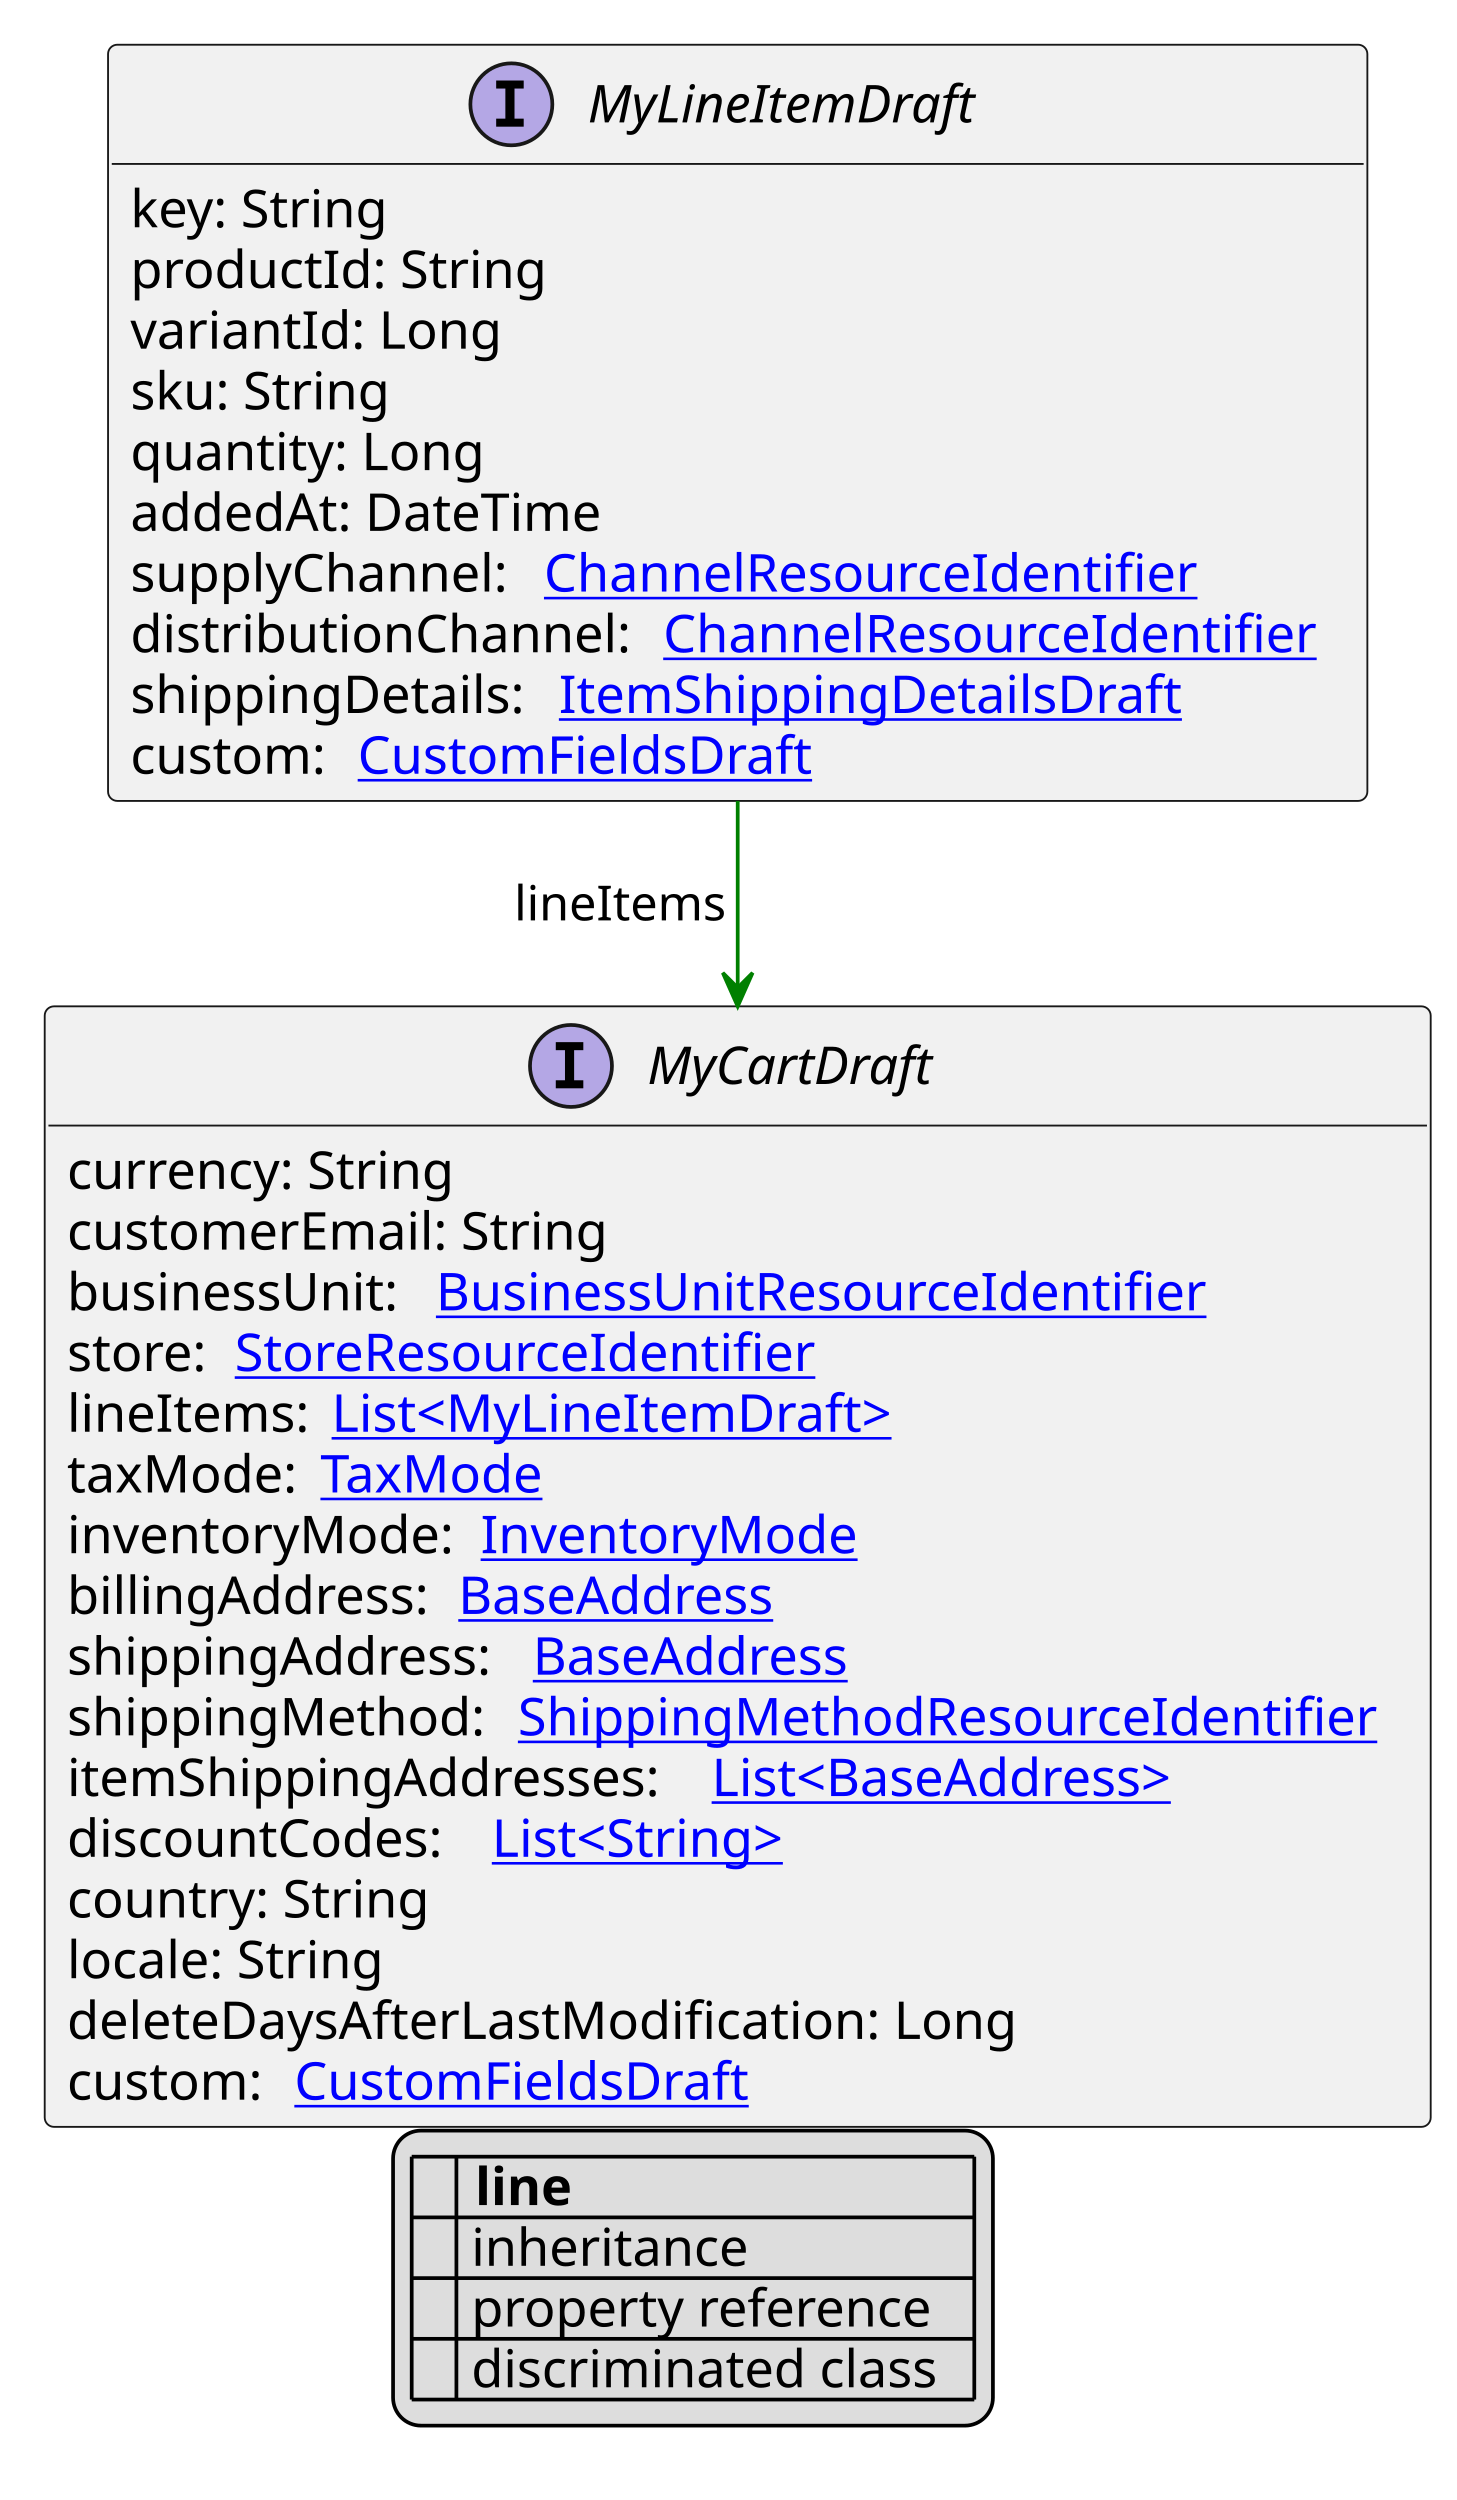
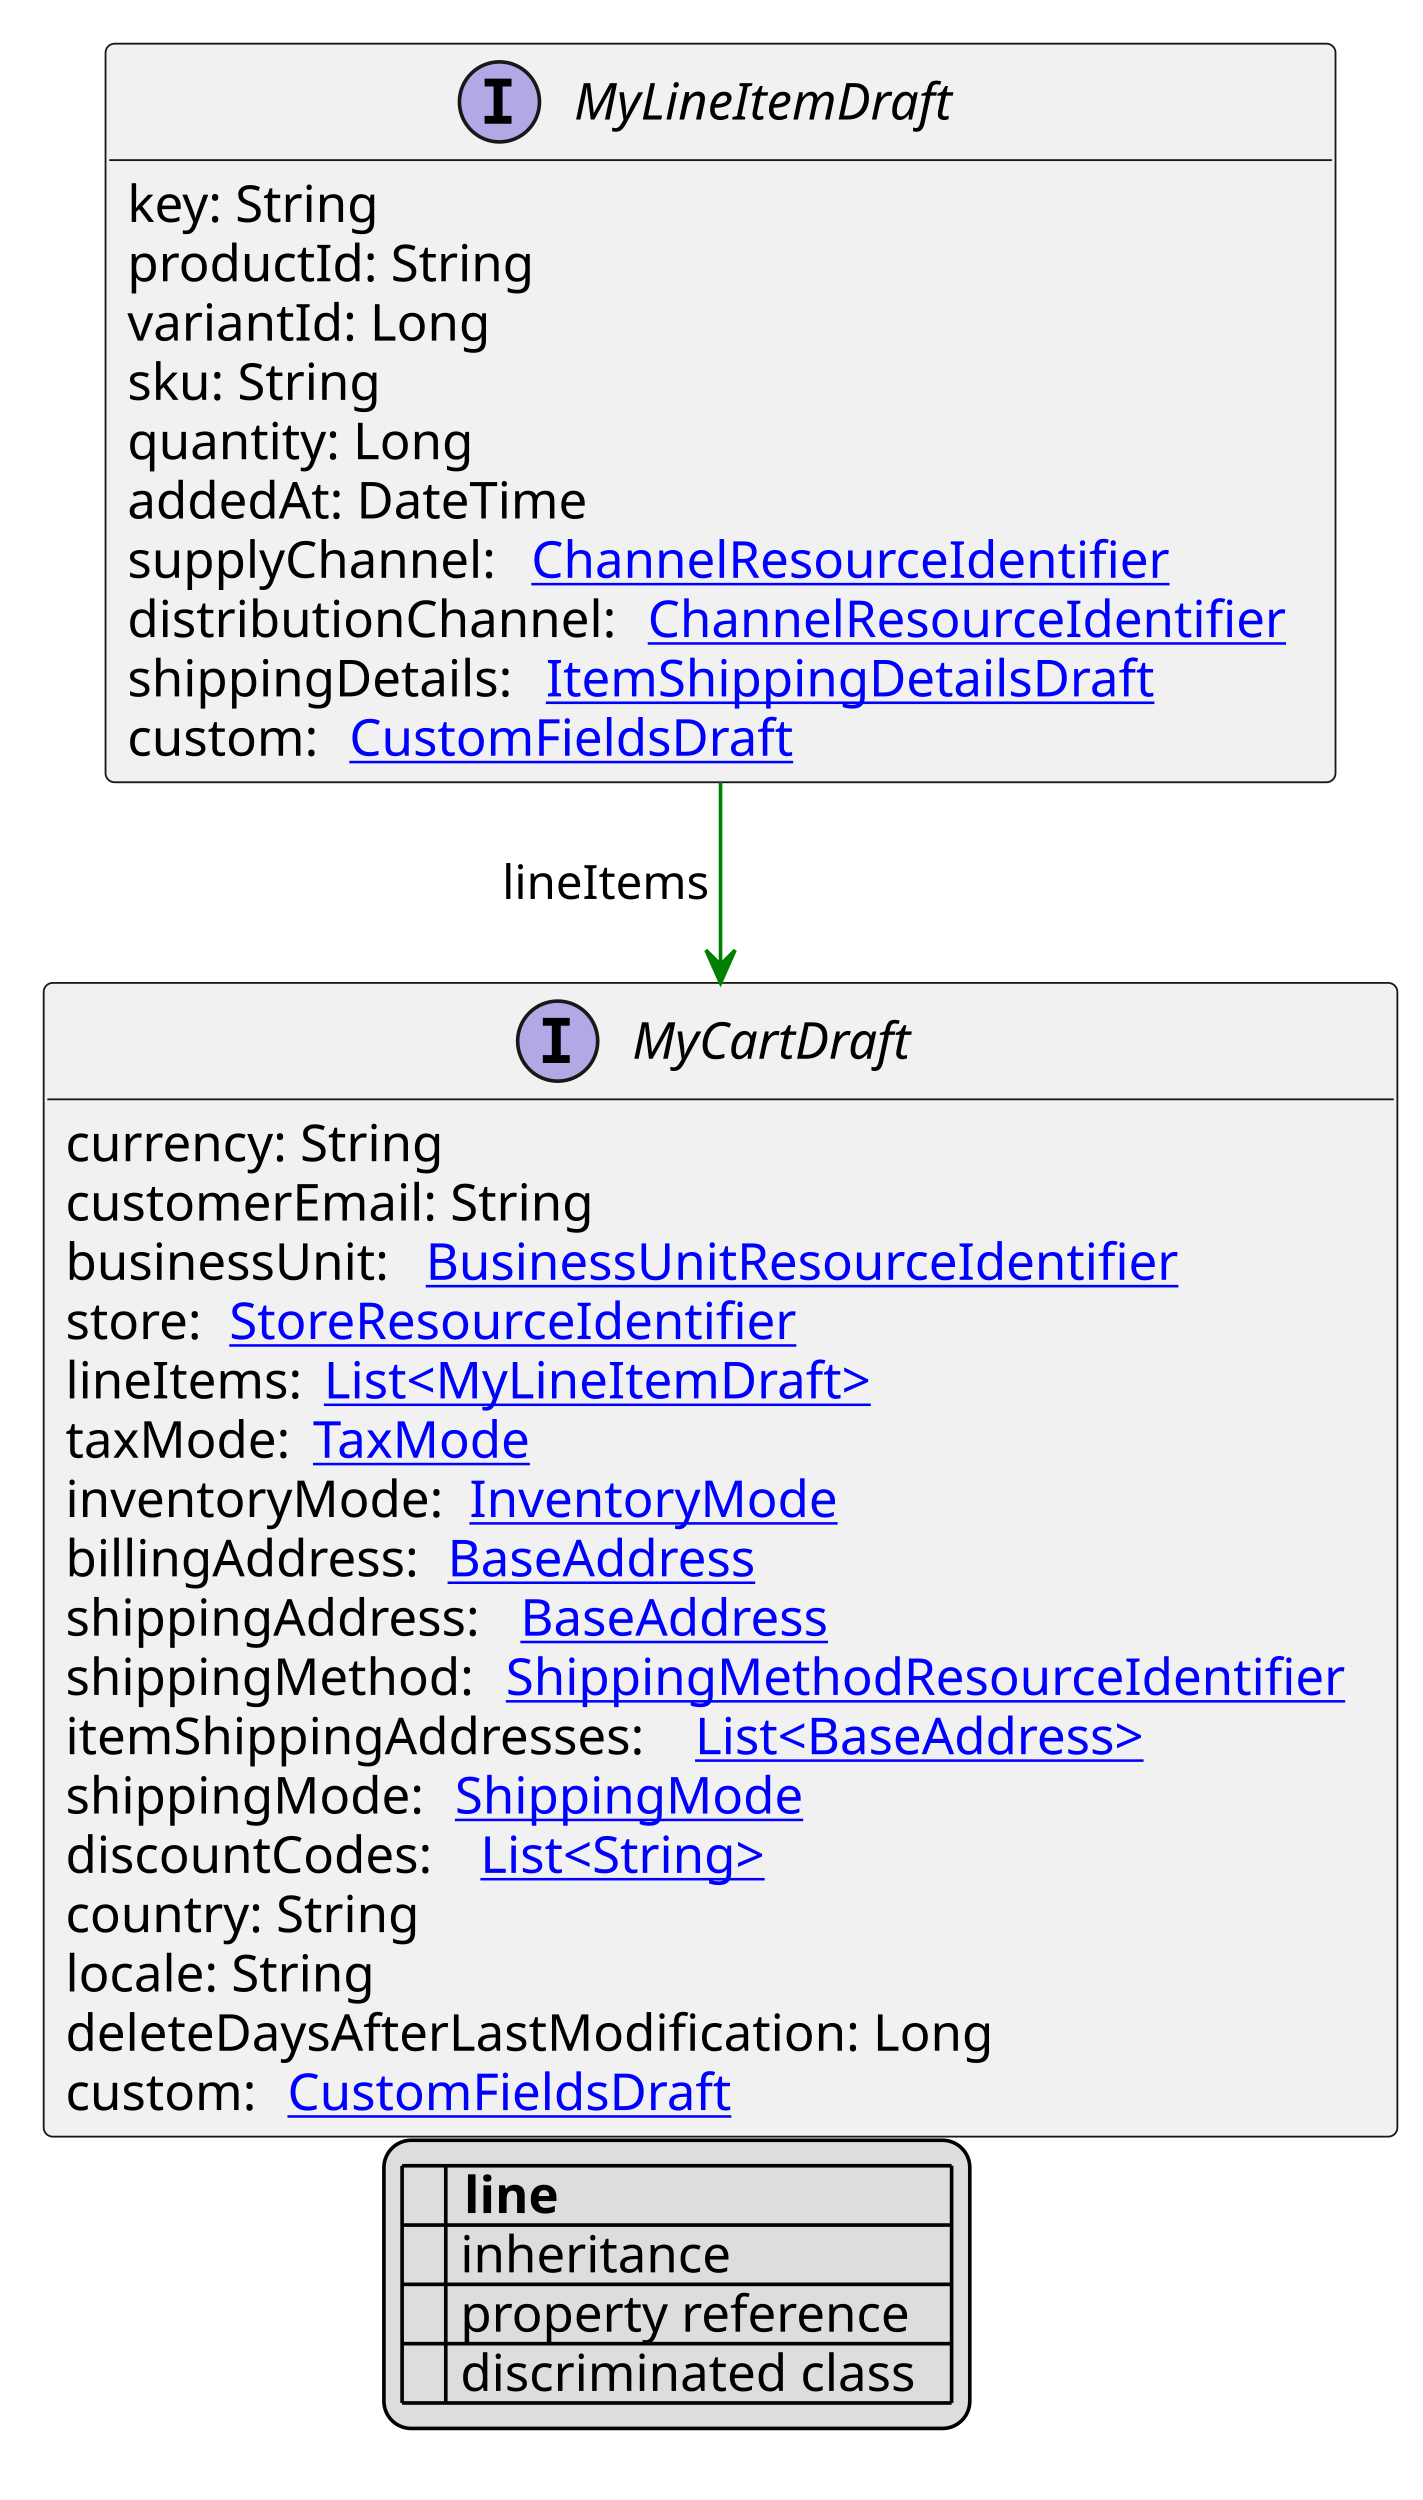
- <svg xmlns="http://www.w3.org/2000/svg" xmlns:xlink="http://www.w3.org/1999/xlink" contentStyleType="text/css" height="671px" preserveAspectRatio="none" style="width:391px;height:671px;background:#FFFFFF;" version="1.1" viewBox="0 0 391 671" width="391px" zoomAndPan="magnify">
+ <svg xmlns="http://www.w3.org/2000/svg" xmlns:xlink="http://www.w3.org/1999/xlink" contentStyleType="text/css" height="687px" preserveAspectRatio="none" style="width:391px;height:687px;background:#FFFFFF;" version="1.1" viewBox="0 0 391 687" width="391px" zoomAndPan="magnify">
  <defs>
-     <filter height="1" id="bcosgyw7na32e0" width="1" x="0" y="0">
+     <filter height="1" id="b44vta87cvuto0" width="1" x="0" y="0">
      <feFlood flood-color="#000000" result="flood" />
      <feComposite in="SourceGraphic" in2="flood" operator="over" />
    </filter>
-     <filter height="1" id="bcosgyw7na32e1" width="1" x="0" y="0">
+     <filter height="1" id="b44vta87cvuto1" width="1" x="0" y="0">
      <feFlood flood-color="#008000" result="flood" />
      <feComposite in="SourceGraphic" in2="flood" operator="over" />
    </filter>
-     <filter height="1" id="bcosgyw7na32e2" width="1" x="0" y="0">
+     <filter height="1" id="b44vta87cvuto2" width="1" x="0" y="0">
      <feFlood flood-color="#0000FF" result="flood" />
      <feComposite in="SourceGraphic" in2="flood" operator="over" />
    </filter>
  </defs>
  <g>
    <a href="MyLineItemDraft.svg" target="_top" title="MyLineItemDraft.svg" xlink:actuate="onRequest" xlink:href="MyLineItemDraft.svg" xlink:show="new" xlink:title="MyLineItemDraft.svg" xlink:type="simple">
      <g id="elem_MyLineItemDraft">
        <rect codeLine="10" fill="#F1F1F1" height="202.969" id="MyLineItemDraft" rx="2.5" ry="2.5" style="stroke:#181818;stroke-width:0.5;" width="338" x="29" y="12" />
        <ellipse cx="137.25" cy="28" fill="#B4A7E5" rx="11" ry="11" style="stroke:#181818;stroke-width:1.0;" />
        <path d="M133.172,23.766 L133.172,21.609 L140.562,21.609 L140.562,23.766 L138.094,23.766 L138.094,31.844 L140.562,31.844 L140.562,34 L133.172,34 L133.172,31.844 L135.641,31.844 L135.641,23.766 L133.172,23.766 Z " fill="#000000" />
        <text fill="#000000" font-family="sans-serif" font-size="14" font-style="italic" lengthAdjust="spacing" textLength="113" x="157.75" y="32.847">MyLineItemDraft</text>
        <line style="stroke:#181818;stroke-width:0.5;" x1="30" x2="366" y1="44" y2="44" />
        <text fill="#000000" font-family="sans-serif" font-size="14" lengthAdjust="spacing" textLength="73" x="35" y="60.995">key: String</text>
        <text fill="#000000" font-family="sans-serif" font-size="14" lengthAdjust="spacing" textLength="115" x="35" y="77.292">productId: String</text>
        <text fill="#000000" font-family="sans-serif" font-size="14" lengthAdjust="spacing" textLength="100" x="35" y="93.589">variantId: Long</text>
        <text fill="#000000" font-family="sans-serif" font-size="14" lengthAdjust="spacing" textLength="74" x="35" y="109.886">sku: String</text>
        <text fill="#000000" font-family="sans-serif" font-size="14" lengthAdjust="spacing" textLength="98" x="35" y="126.183">quantity: Long</text>
        <text fill="#000000" font-family="sans-serif" font-size="14" lengthAdjust="spacing" textLength="134" x="35" y="142.48">addedAt: DateTime</text>
        <text fill="#000000" font-family="sans-serif" font-size="14" lengthAdjust="spacing" textLength="107" x="35" y="158.776">supplyChannel:</text>
        <a href="ChannelResourceIdentifier.svg" target="_top" title="ChannelResourceIdentifier.svg" xlink:actuate="onRequest" xlink:href="ChannelResourceIdentifier.svg" xlink:show="new" xlink:title="ChannelResourceIdentifier.svg" xlink:type="simple">
          <text fill="#0000FF" font-family="sans-serif" font-size="14" lengthAdjust="spacing" text-decoration="underline" textLength="183" x="146" y="158.776">ChannelResourceIdentifier</text>
        </a>
        <text fill="#000000" font-family="sans-serif" font-size="14" lengthAdjust="spacing" textLength="139" x="35" y="175.073">distributionChannel:</text>
        <a href="ChannelResourceIdentifier.svg" target="_top" title="ChannelResourceIdentifier.svg" xlink:actuate="onRequest" xlink:href="ChannelResourceIdentifier.svg" xlink:show="new" xlink:title="ChannelResourceIdentifier.svg" xlink:type="simple">
          <text fill="#0000FF" font-family="sans-serif" font-size="14" lengthAdjust="spacing" text-decoration="underline" textLength="183" x="178" y="175.073">ChannelResourceIdentifier</text>
        </a>
        <text fill="#000000" font-family="sans-serif" font-size="14" lengthAdjust="spacing" textLength="111" x="35" y="191.37">shippingDetails:</text>
        <a href="ItemShippingDetailsDraft.svg" target="_top" title="ItemShippingDetailsDraft.svg" xlink:actuate="onRequest" xlink:href="ItemShippingDetailsDraft.svg" xlink:show="new" xlink:title="ItemShippingDetailsDraft.svg" xlink:type="simple">
          <text fill="#0000FF" font-family="sans-serif" font-size="14" lengthAdjust="spacing" text-decoration="underline" textLength="170" x="150" y="191.37">ItemShippingDetailsDraft</text>
        </a>
        <text fill="#000000" font-family="sans-serif" font-size="14" lengthAdjust="spacing" textLength="57" x="35" y="207.667">custom:</text>
        <a href="CustomFieldsDraft.svg" target="_top" title="CustomFieldsDraft.svg" xlink:actuate="onRequest" xlink:href="CustomFieldsDraft.svg" xlink:show="new" xlink:title="CustomFieldsDraft.svg" xlink:type="simple">
          <text fill="#0000FF" font-family="sans-serif" font-size="14" lengthAdjust="spacing" text-decoration="underline" textLength="127" x="96" y="207.667">CustomFieldsDraft</text>
        </a>
      </g>
    </a>
    <a href="MyCartDraft.svg" target="_top" title="MyCartDraft.svg" xlink:actuate="onRequest" xlink:href="MyCartDraft.svg" xlink:show="new" xlink:title="MyCartDraft.svg" xlink:type="simple">
      <g id="elem_MyCartDraft">
-         <rect codeLine="25" fill="#F1F1F1" height="300.75" id="MyCartDraft" rx="2.5" ry="2.5" style="stroke:#181818;stroke-width:0.5;" width="372" x="12" y="270.102" />
+         <rect codeLine="25" fill="#F1F1F1" height="317.047" id="MyCartDraft" rx="2.5" ry="2.5" style="stroke:#181818;stroke-width:0.5;" width="372" x="12" y="270.102" />
        <ellipse cx="153.25" cy="286.102" fill="#B4A7E5" rx="11" ry="11" style="stroke:#181818;stroke-width:1.0;" />
        <path d="M149.172,281.867 L149.172,279.711 L156.562,279.711 L156.562,281.867 L154.094,281.867 L154.094,289.945 L156.562,289.945 L156.562,292.102 L149.172,292.102 L149.172,289.945 L151.641,289.945 L151.641,281.867 L149.172,281.867 Z " fill="#000000" />
        <text fill="#000000" font-family="sans-serif" font-size="14" font-style="italic" lengthAdjust="spacing" textLength="81" x="173.75" y="290.948">MyCartDraft</text>
        <line style="stroke:#181818;stroke-width:0.5;" x1="13" x2="383" y1="302.102" y2="302.102" />
        <text fill="#000000" font-family="sans-serif" font-size="14" lengthAdjust="spacing" textLength="109" x="18" y="319.097">currency: String</text>
        <text fill="#000000" font-family="sans-serif" font-size="14" lengthAdjust="spacing" textLength="151" x="18" y="335.394">customerEmail: String</text>
        <text fill="#000000" font-family="sans-serif" font-size="14" lengthAdjust="spacing" textLength="95" x="18" y="351.69">businessUnit:</text>
        <a href="BusinessUnitResourceIdentifier.svg" target="_top" title="BusinessUnitResourceIdentifier.svg" xlink:actuate="onRequest" xlink:href="BusinessUnitResourceIdentifier.svg" xlink:show="new" xlink:title="BusinessUnitResourceIdentifier.svg" xlink:type="simple">
          <text fill="#0000FF" font-family="sans-serif" font-size="14" lengthAdjust="spacing" text-decoration="underline" textLength="217" x="117" y="351.69">BusinessUnitResourceIdentifier</text>
        </a>
        <text fill="#000000" font-family="sans-serif" font-size="14" lengthAdjust="spacing" textLength="41" x="18" y="367.987">store:</text>
        <a href="StoreResourceIdentifier.svg" target="_top" title="StoreResourceIdentifier.svg" xlink:actuate="onRequest" xlink:href="StoreResourceIdentifier.svg" xlink:show="new" xlink:title="StoreResourceIdentifier.svg" xlink:type="simple">
          <text fill="#0000FF" font-family="sans-serif" font-size="14" lengthAdjust="spacing" text-decoration="underline" textLength="163" x="63" y="367.987">StoreResourceIdentifier</text>
        </a>
        <text fill="#000000" font-family="sans-serif" font-size="14" lengthAdjust="spacing" textLength="67" x="18" y="384.284">lineItems:</text>
        <a href="MyLineItemDraft.svg" target="_top" title="MyLineItemDraft.svg" xlink:actuate="onRequest" xlink:href="MyLineItemDraft.svg" xlink:show="new" xlink:title="MyLineItemDraft.svg" xlink:type="simple">
          <text fill="#0000FF" font-family="sans-serif" font-size="14" lengthAdjust="spacing" text-decoration="underline" textLength="157" x="89" y="384.284">List&lt;MyLineItemDraft&gt;</text>
        </a>
        <text fill="#000000" font-family="sans-serif" font-size="14" lengthAdjust="spacing" textLength="64" x="18" y="400.581">taxMode:</text>
        <a href="TaxMode.svg" target="_top" title="TaxMode.svg" xlink:actuate="onRequest" xlink:href="TaxMode.svg" xlink:show="new" xlink:title="TaxMode.svg" xlink:type="simple">
          <text fill="#0000FF" font-family="sans-serif" font-size="14" lengthAdjust="spacing" text-decoration="underline" textLength="63" x="86" y="400.581">TaxMode</text>
        </a>
        <text fill="#000000" font-family="sans-serif" font-size="14" lengthAdjust="spacing" textLength="107" x="18" y="416.878">inventoryMode:</text>
        <a href="InventoryMode.svg" target="_top" title="InventoryMode.svg" xlink:actuate="onRequest" xlink:href="InventoryMode.svg" xlink:show="new" xlink:title="InventoryMode.svg" xlink:type="simple">
          <text fill="#0000FF" font-family="sans-serif" font-size="14" lengthAdjust="spacing" text-decoration="underline" textLength="102" x="129" y="416.878">InventoryMode</text>
        </a>
        <text fill="#000000" font-family="sans-serif" font-size="14" lengthAdjust="spacing" textLength="101" x="18" y="433.175">billingAddress:</text>
        <a href="BaseAddress.svg" target="_top" title="BaseAddress.svg" xlink:actuate="onRequest" xlink:href="BaseAddress.svg" xlink:show="new" xlink:title="BaseAddress.svg" xlink:type="simple">
          <text fill="#0000FF" font-family="sans-serif" font-size="14" lengthAdjust="spacing" text-decoration="underline" textLength="92" x="123" y="433.175">BaseAddress</text>
        </a>
        <text fill="#000000" font-family="sans-serif" font-size="14" lengthAdjust="spacing" textLength="121" x="18" y="449.472">shippingAddress:</text>
        <a href="BaseAddress.svg" target="_top" title="BaseAddress.svg" xlink:actuate="onRequest" xlink:href="BaseAddress.svg" xlink:show="new" xlink:title="BaseAddress.svg" xlink:type="simple">
          <text fill="#0000FF" font-family="sans-serif" font-size="14" lengthAdjust="spacing" text-decoration="underline" textLength="92" x="143" y="449.472">BaseAddress</text>
        </a>
        <text fill="#000000" font-family="sans-serif" font-size="14" lengthAdjust="spacing" textLength="117" x="18" y="465.769">shippingMethod:</text>
        <a href="ShippingMethodResourceIdentifier.svg" target="_top" title="ShippingMethodResourceIdentifier.svg" xlink:actuate="onRequest" xlink:href="ShippingMethodResourceIdentifier.svg" xlink:show="new" xlink:title="ShippingMethodResourceIdentifier.svg" xlink:type="simple">
          <text fill="#0000FF" font-family="sans-serif" font-size="14" lengthAdjust="spacing" text-decoration="underline" textLength="239" x="139" y="465.769">ShippingMethodResourceIdentifier</text>
        </a>
        <text fill="#000000" font-family="sans-serif" font-size="14" lengthAdjust="spacing" textLength="169" x="18" y="482.065">itemShippingAddresses:</text>
        <a href="BaseAddress.svg" target="_top" title="BaseAddress.svg" xlink:actuate="onRequest" xlink:href="BaseAddress.svg" xlink:show="new" xlink:title="BaseAddress.svg" xlink:type="simple">
          <text fill="#0000FF" font-family="sans-serif" font-size="14" lengthAdjust="spacing" text-decoration="underline" textLength="139" x="191" y="482.065">List&lt;BaseAddress&gt;</text>
        </a>
-         <text fill="#000000" font-family="sans-serif" font-size="14" lengthAdjust="spacing" textLength="110" x="18" y="498.362">discountCodes:</text>
+         <text fill="#000000" font-family="sans-serif" font-size="14" lengthAdjust="spacing" textLength="103" x="18" y="498.362">shippingMode:</text>
+         <a href="ShippingMode.svg" target="_top" title="ShippingMode.svg" xlink:actuate="onRequest" xlink:href="ShippingMode.svg" xlink:show="new" xlink:title="ShippingMode.svg" xlink:type="simple">
+           <text fill="#0000FF" font-family="sans-serif" font-size="14" lengthAdjust="spacing" text-decoration="underline" textLength="99" x="125" y="498.362">ShippingMode</text>
+         </a>
+         <text fill="#000000" font-family="sans-serif" font-size="14" lengthAdjust="spacing" textLength="110" x="18" y="514.659">discountCodes:</text>
        <a href="String.svg" target="_top" title="String.svg" xlink:actuate="onRequest" xlink:href="String.svg" xlink:show="new" xlink:title="String.svg" xlink:type="simple">
-           <text fill="#0000FF" font-family="sans-serif" font-size="14" lengthAdjust="spacing" text-decoration="underline" textLength="87" x="132" y="498.362">List&lt;String&gt;</text>
+           <text fill="#0000FF" font-family="sans-serif" font-size="14" lengthAdjust="spacing" text-decoration="underline" textLength="87" x="132" y="514.659">List&lt;String&gt;</text>
        </a>
-         <text fill="#000000" font-family="sans-serif" font-size="14" lengthAdjust="spacing" textLength="101" x="18" y="514.659">country: String</text>
-         <text fill="#000000" font-family="sans-serif" font-size="14" lengthAdjust="spacing" textLength="89" x="18" y="530.956">locale: String</text>
-         <text fill="#000000" font-family="sans-serif" font-size="14" lengthAdjust="spacing" textLength="263" x="18" y="547.253">deleteDaysAfterLastModification: Long</text>
-         <text fill="#000000" font-family="sans-serif" font-size="14" lengthAdjust="spacing" textLength="57" x="18" y="563.55">custom:</text>
+         <text fill="#000000" font-family="sans-serif" font-size="14" lengthAdjust="spacing" textLength="101" x="18" y="530.956">country: String</text>
+         <text fill="#000000" font-family="sans-serif" font-size="14" lengthAdjust="spacing" textLength="89" x="18" y="547.253">locale: String</text>
+         <text fill="#000000" font-family="sans-serif" font-size="14" lengthAdjust="spacing" textLength="263" x="18" y="563.55">deleteDaysAfterLastModification: Long</text>
+         <text fill="#000000" font-family="sans-serif" font-size="14" lengthAdjust="spacing" textLength="57" x="18" y="579.847">custom:</text>
        <a href="CustomFieldsDraft.svg" target="_top" title="CustomFieldsDraft.svg" xlink:actuate="onRequest" xlink:href="CustomFieldsDraft.svg" xlink:show="new" xlink:title="CustomFieldsDraft.svg" xlink:type="simple">
-           <text fill="#0000FF" font-family="sans-serif" font-size="14" lengthAdjust="spacing" text-decoration="underline" textLength="127" x="79" y="563.55">CustomFieldsDraft</text>
+           <text fill="#0000FF" font-family="sans-serif" font-size="14" lengthAdjust="spacing" text-decoration="underline" textLength="127" x="79" y="579.847">CustomFieldsDraft</text>
        </a>
      </g>
    </a>
    <line style="stroke:#008000;stroke-width:1.0;" x1="198" x2="198" y1="214.969" y2="270.102" />
    <polygon fill="#008000" points="198,270.102,202,261.102,198,265.102,194,261.102,198,270.102" style="stroke:#008000;stroke-width:1.0;" />
    <text fill="#000000" font-family="sans-serif" font-size="13" lengthAdjust="spacing" textLength="58" x="138" y="247.036">lineItems</text>
-     <rect fill="#DDDDDD" height="79.188" id="_legend" rx="7.5" ry="7.5" style="stroke:#000000;stroke-width:1.0;" width="161" x="105.5" y="571.852" />
-     <text fill="#000000" font-family="sans-serif" font-size="14" font-weight="bold" lengthAdjust="spacing" textLength="5" x="110.5" y="591.847"> </text>
-     <text fill="#000000" font-family="sans-serif" font-size="14" font-weight="bold" lengthAdjust="spacing" textLength="28" x="127.5" y="591.847">line</text>
-     <text fill="#000000" filter="url(#bcosgyw7na32e0)" font-family="sans-serif" font-size="14" lengthAdjust="spacing" textLength="12" x="110.5" y="608.144">   </text>
-     <text fill="#000000" font-family="sans-serif" font-size="14" lengthAdjust="spacing" textLength="77" x="126.5" y="608.144">inheritance</text>
-     <text fill="#000000" filter="url(#bcosgyw7na32e1)" font-family="sans-serif" font-size="14" lengthAdjust="spacing" textLength="12" x="110.5" y="624.44">   </text>
-     <text fill="#000000" font-family="sans-serif" font-size="14" lengthAdjust="spacing" textLength="129" x="126.5" y="624.44">property reference</text>
-     <text fill="#000000" filter="url(#bcosgyw7na32e2)" font-family="sans-serif" font-size="14" lengthAdjust="spacing" textLength="12" x="110.5" y="640.737">   </text>
-     <text fill="#000000" font-family="sans-serif" font-size="14" lengthAdjust="spacing" textLength="131" x="126.5" y="640.737">discriminated class</text>
-     <line style="stroke:#000000;stroke-width:1.0;" x1="110.5" x2="261.5" y1="578.852" y2="578.852" />
+     <rect fill="#DDDDDD" height="79.188" id="_legend" rx="7.5" ry="7.5" style="stroke:#000000;stroke-width:1.0;" width="161" x="105.5" y="588.148" />
+     <text fill="#000000" font-family="sans-serif" font-size="14" font-weight="bold" lengthAdjust="spacing" textLength="5" x="110.5" y="608.144"> </text>
+     <text fill="#000000" font-family="sans-serif" font-size="14" font-weight="bold" lengthAdjust="spacing" textLength="28" x="127.5" y="608.144">line</text>
+     <text fill="#000000" filter="url(#b44vta87cvuto0)" font-family="sans-serif" font-size="14" lengthAdjust="spacing" textLength="12" x="110.5" y="624.44">   </text>
+     <text fill="#000000" font-family="sans-serif" font-size="14" lengthAdjust="spacing" textLength="77" x="126.5" y="624.44">inheritance</text>
+     <text fill="#000000" filter="url(#b44vta87cvuto1)" font-family="sans-serif" font-size="14" lengthAdjust="spacing" textLength="12" x="110.5" y="640.737">   </text>
+     <text fill="#000000" font-family="sans-serif" font-size="14" lengthAdjust="spacing" textLength="129" x="126.5" y="640.737">property reference</text>
+     <text fill="#000000" filter="url(#b44vta87cvuto2)" font-family="sans-serif" font-size="14" lengthAdjust="spacing" textLength="12" x="110.5" y="657.034">   </text>
+     <text fill="#000000" font-family="sans-serif" font-size="14" lengthAdjust="spacing" textLength="131" x="126.5" y="657.034">discriminated class</text>
    <line style="stroke:#000000;stroke-width:1.0;" x1="110.5" x2="261.5" y1="595.148" y2="595.148" />
    <line style="stroke:#000000;stroke-width:1.0;" x1="110.5" x2="261.5" y1="611.445" y2="611.445" />
    <line style="stroke:#000000;stroke-width:1.0;" x1="110.5" x2="261.5" y1="627.742" y2="627.742" />
    <line style="stroke:#000000;stroke-width:1.0;" x1="110.5" x2="261.5" y1="644.039" y2="644.039" />
-     <line style="stroke:#000000;stroke-width:1.0;" x1="110.5" x2="110.5" y1="578.852" y2="644.039" />
-     <line style="stroke:#000000;stroke-width:1.0;" x1="122.5" x2="122.5" y1="578.852" y2="644.039" />
-     <line style="stroke:#000000;stroke-width:1.0;" x1="261.5" x2="261.5" y1="578.852" y2="644.039" />
+     <line style="stroke:#000000;stroke-width:1.0;" x1="110.5" x2="261.5" y1="660.336" y2="660.336" />
+     <line style="stroke:#000000;stroke-width:1.0;" x1="110.5" x2="110.5" y1="595.148" y2="660.336" />
+     <line style="stroke:#000000;stroke-width:1.0;" x1="122.5" x2="122.5" y1="595.148" y2="660.336" />
+     <line style="stroke:#000000;stroke-width:1.0;" x1="261.5" x2="261.5" y1="595.148" y2="660.336" />
  </g>
</svg>
